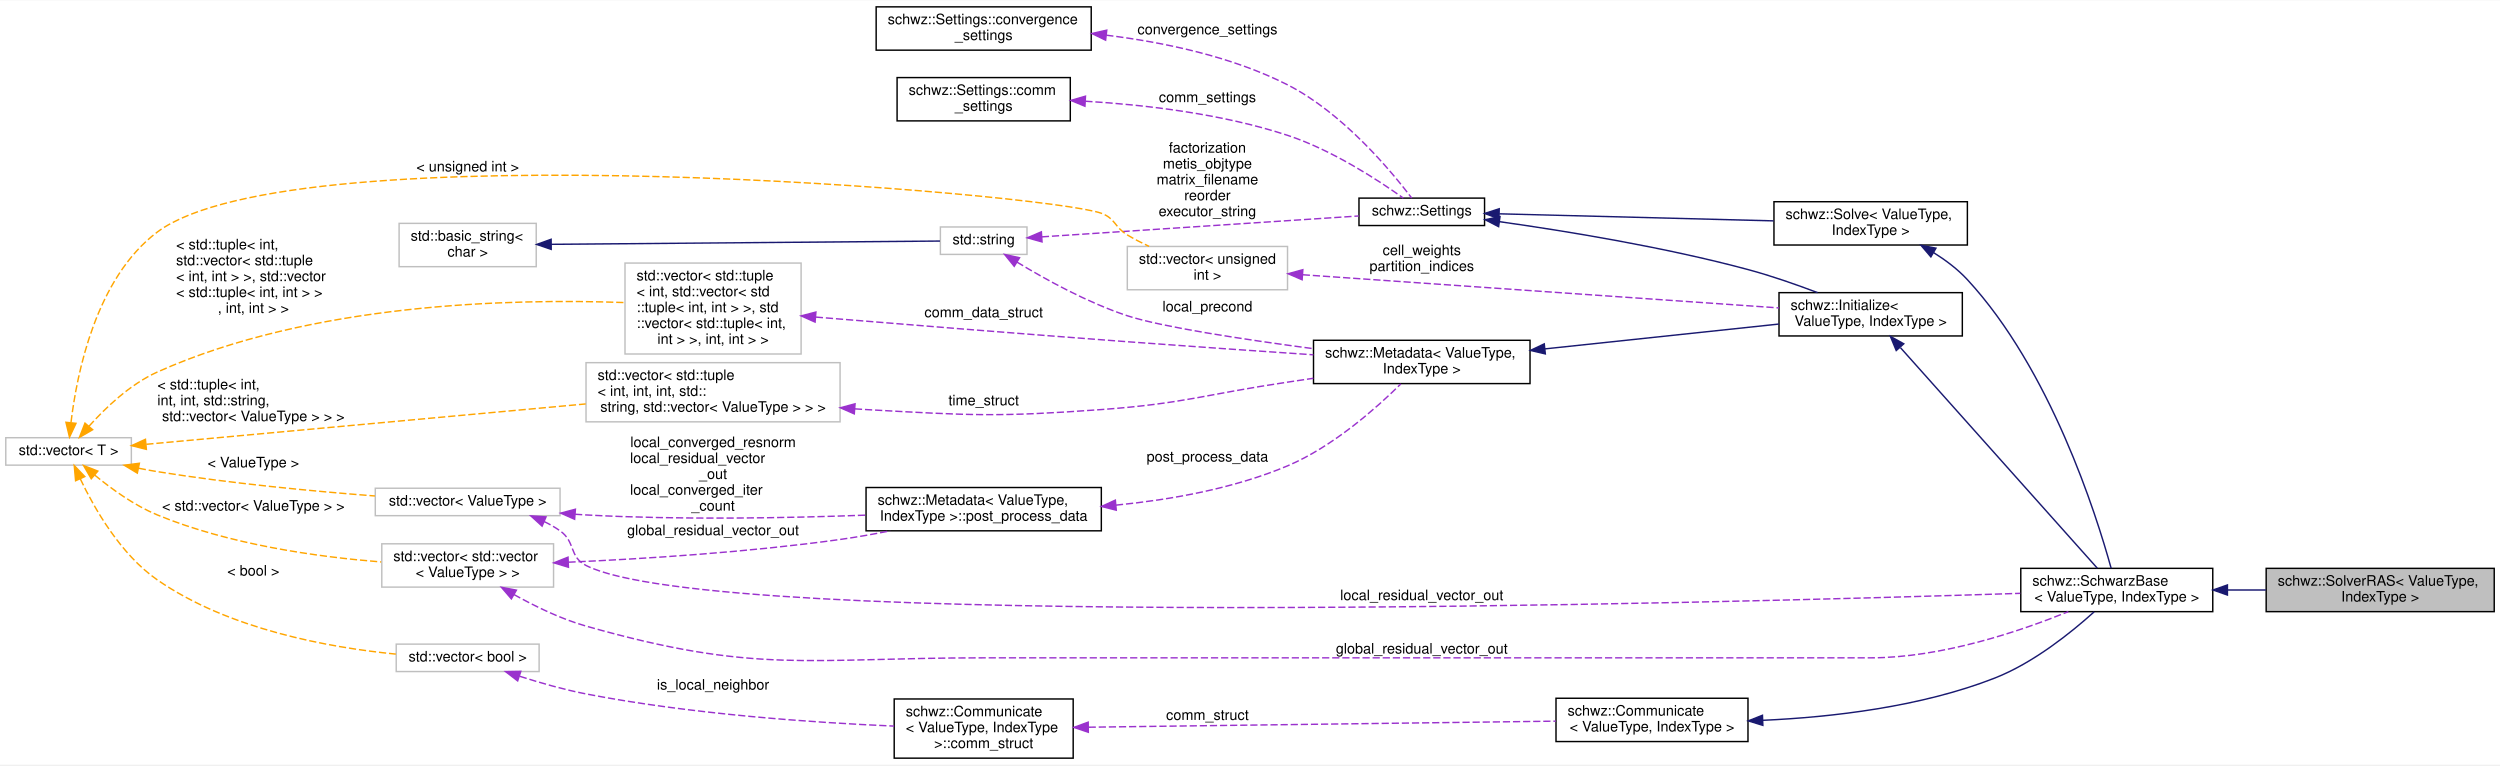
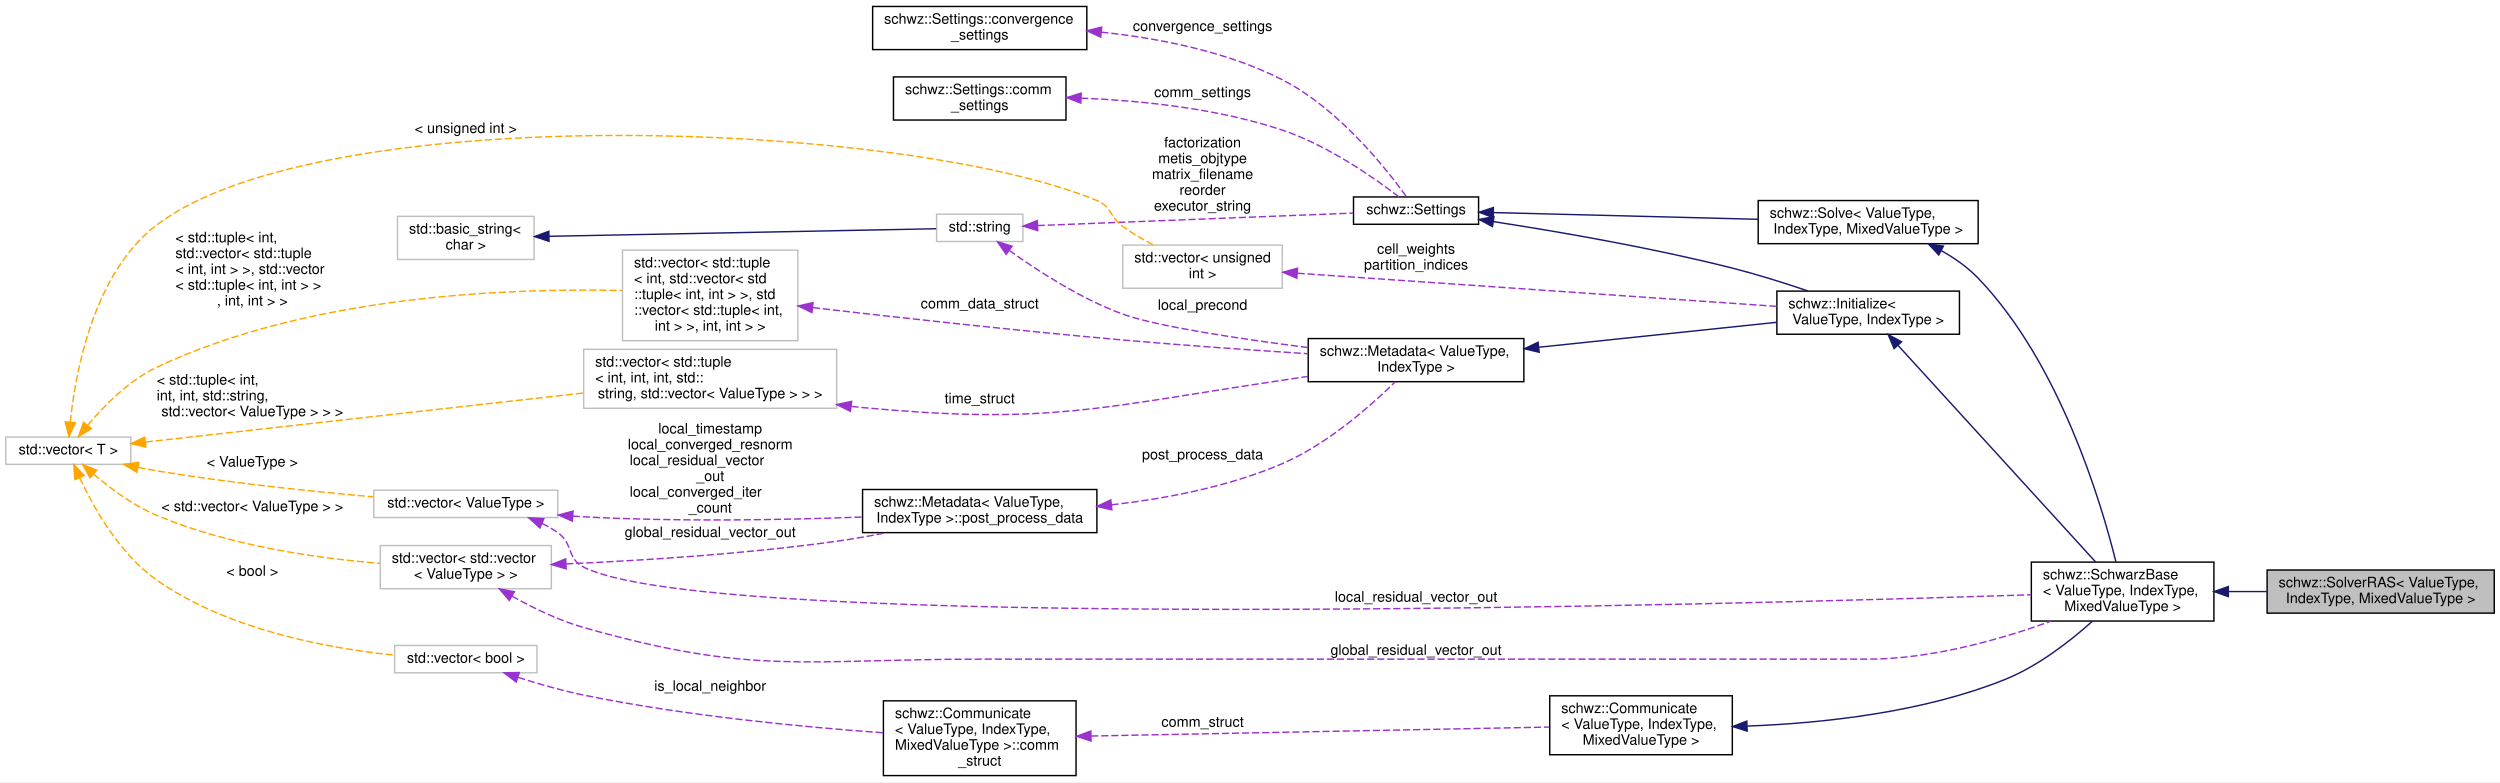
- <svg xmlns="http://www.w3.org/2000/svg" xmlns:xlink="http://www.w3.org/1999/xlink" width="1732pt" height="530pt" viewBox="0.00 0.00 1732.00 529.50">
-   <g id="graph0" class="graph" transform="scale(1 1) rotate(0) translate(4 525.5)">
-     <polygon fill="#ffffff" stroke="transparent" points="-4,4 -4,-525.5 1728,-525.5 1728,4 -4,4" />
+ <svg xmlns="http://www.w3.org/2000/svg" xmlns:xlink="http://www.w3.org/1999/xlink" width="1739pt" height="544pt" viewBox="0.00 0.00 1739.00 544.00">
+   <g id="graph0" class="graph" transform="scale(1 1) rotate(0) translate(4 540)">
+     <polygon fill="#ffffff" stroke="transparent" points="-4,4 -4,-540 1735,-540 1735,4 -4,4" />
    <g id="node1" class="node">
-       <polygon fill="#bfbfbf" stroke="#000000" points="1566,-102 1566,-132 1724,-132 1724,-102 1566,-102" />
-       <text text-anchor="start" x="1574" y="-120" font-family="Helvetica,sans-Serif" font-size="10.00" fill="#000000">schwz::SolverRAS&lt; ValueType,</text>
-       <text text-anchor="middle" x="1645" y="-109" font-family="Helvetica,sans-Serif" font-size="10.00" fill="#000000"> IndexType &gt;</text>
+       <polygon fill="#bfbfbf" stroke="#000000" points="1573,-113.5 1573,-143.5 1731,-143.5 1731,-113.5 1573,-113.5" />
+       <text text-anchor="start" x="1581" y="-131.5" font-family="Helvetica,sans-Serif" font-size="10.00" fill="#000000">schwz::SolverRAS&lt; ValueType,</text>
+       <text text-anchor="middle" x="1652" y="-120.5" font-family="Helvetica,sans-Serif" font-size="10.00" fill="#000000"> IndexType, MixedValueType &gt;</text>
    </g>
    <g id="node2" class="node">
      <g id="a_node2">
        <a xlink:href="classschwz_1_1SchwarzBase.html" target="_top" xlink:title="The Base solver class is meant to be the class implementing the common implementations for all the sc...">
-           <polygon fill="#ffffff" stroke="#000000" points="1396,-102 1396,-132 1529,-132 1529,-102 1396,-102" />
-           <text text-anchor="start" x="1404" y="-120" font-family="Helvetica,sans-Serif" font-size="10.00" fill="#000000">schwz::SchwarzBase</text>
-           <text text-anchor="middle" x="1462.5" y="-109" font-family="Helvetica,sans-Serif" font-size="10.00" fill="#000000">&lt; ValueType, IndexType &gt;</text>
+           <polygon fill="#ffffff" stroke="#000000" points="1409,-108 1409,-149 1536,-149 1536,-108 1409,-108" />
+           <text text-anchor="start" x="1417" y="-137" font-family="Helvetica,sans-Serif" font-size="10.00" fill="#000000">schwz::SchwarzBase</text>
+           <text text-anchor="start" x="1417" y="-126" font-family="Helvetica,sans-Serif" font-size="10.00" fill="#000000">&lt; ValueType, IndexType,</text>
+           <text text-anchor="middle" x="1472.5" y="-115" font-family="Helvetica,sans-Serif" font-size="10.00" fill="#000000"> MixedValueType &gt;</text>
        </a>
      </g>
    </g>
    <g id="edge1" class="edge">
-       <path fill="none" stroke="#191970" d="M1539.337,-117C1548.093,-117 1557.03,-117 1565.816,-117" />
-       <polygon fill="#191970" stroke="#191970" points="1539.161,-113.5 1529.161,-117 1539.161,-120.5 1539.161,-113.5" />
+       <path fill="none" stroke="#191970" d="M1546.218,-128.5C1554.99,-128.5 1563.974,-128.5 1572.819,-128.5" />
+       <polygon fill="#191970" stroke="#191970" points="1546.038,-125 1536.038,-128.5 1546.038,-132 1546.038,-125" />
    </g>
    <g id="node3" class="node">
      <g id="a_node3">
        <a xlink:href="classschwz_1_1Initialize.html" target="_top" xlink:title="The initialization class that provides methods for initialization of the solver. ">
-           <polygon fill="#ffffff" stroke="#000000" points="1228.5,-293 1228.5,-323 1355.5,-323 1355.5,-293 1228.5,-293" />
-           <text text-anchor="start" x="1236.5" y="-311" font-family="Helvetica,sans-Serif" font-size="10.00" fill="#000000">schwz::Initialize&lt;</text>
-           <text text-anchor="middle" x="1292" y="-300" font-family="Helvetica,sans-Serif" font-size="10.00" fill="#000000"> ValueType, IndexType &gt;</text>
+           <polygon fill="#ffffff" stroke="#000000" points="1232,-307.5 1232,-337.5 1359,-337.5 1359,-307.5 1232,-307.5" />
+           <text text-anchor="start" x="1240" y="-325.5" font-family="Helvetica,sans-Serif" font-size="10.00" fill="#000000">schwz::Initialize&lt;</text>
+           <text text-anchor="middle" x="1295.5" y="-314.5" font-family="Helvetica,sans-Serif" font-size="10.00" fill="#000000"> ValueType, IndexType &gt;</text>
        </a>
      </g>
    </g>
    <g id="edge2" class="edge">
-       <path fill="none" stroke="#191970" d="M1312.641,-284.877C1348.017,-245.247 1419.288,-165.408 1449.007,-132.115" />
-       <polygon fill="#191970" stroke="#191970" points="1309.713,-282.902 1305.665,-292.692 1314.935,-287.563 1309.713,-282.902" />
+       <path fill="none" stroke="#191970" d="M1316.249,-299.759C1350.979,-261.692 1420.351,-185.657 1453.72,-149.083" />
+       <polygon fill="#191970" stroke="#191970" points="1313.543,-297.531 1309.389,-307.277 1318.715,-302.249 1313.543,-297.531" />
    </g>
    <g id="node4" class="node">
      <g id="a_node4">
        <a xlink:href="structschwz_1_1Settings.html" target="_top" xlink:title="The struct that contains the solver settings and the parameters to be set by the user. ">
-           <polygon fill="#ffffff" stroke="#000000" points="937.5,-369.5 937.5,-388.5 1024.5,-388.5 1024.5,-369.5 937.5,-369.5" />
-           <text text-anchor="middle" x="981" y="-376.5" font-family="Helvetica,sans-Serif" font-size="10.00" fill="#000000">schwz::Settings</text>
+           <polygon fill="#ffffff" stroke="#000000" points="937.5,-384 937.5,-403 1024.5,-403 1024.5,-384 937.5,-384" />
+           <text text-anchor="middle" x="981" y="-391" font-family="Helvetica,sans-Serif" font-size="10.00" fill="#000000">schwz::Settings</text>
        </a>
      </g>
    </g>
    <g id="edge3" class="edge">
-       <path fill="none" stroke="#191970" d="M1034.904,-372.16C1081.058,-365.664 1149.043,-354.57 1207,-339 1223.08,-334.68 1240.417,-328.623 1255.213,-323.007" />
-       <polygon fill="#191970" stroke="#191970" points="1034.246,-368.718 1024.82,-373.555 1035.206,-375.652 1034.246,-368.718" />
+       <path fill="none" stroke="#191970" d="M1034.877,-385.818C1079.691,-378.924 1144.97,-367.712 1201,-353.5 1218.406,-349.085 1237.266,-343.141 1253.525,-337.639" />
+       <polygon fill="#191970" stroke="#191970" points="1034.153,-382.387 1024.792,-387.349 1035.204,-389.308 1034.153,-382.387" />
    </g>
    <g id="node20" class="node">
      <g id="a_node20">
        <a xlink:href="classschwz_1_1Solve.html" target="_top" xlink:title="The Solver class the provides the solver and the convergence checking methods. ">
-           <polygon fill="#ffffff" stroke="#000000" points="1225,-356 1225,-386 1359,-386 1359,-356 1225,-356" />
-           <text text-anchor="start" x="1233" y="-374" font-family="Helvetica,sans-Serif" font-size="10.00" fill="#000000">schwz::Solve&lt; ValueType,</text>
-           <text text-anchor="middle" x="1292" y="-363" font-family="Helvetica,sans-Serif" font-size="10.00" fill="#000000"> IndexType &gt;</text>
+           <polygon fill="#ffffff" stroke="#000000" points="1219,-370.5 1219,-400.5 1372,-400.5 1372,-370.5 1219,-370.5" />
+           <text text-anchor="start" x="1227" y="-388.5" font-family="Helvetica,sans-Serif" font-size="10.00" fill="#000000">schwz::Solve&lt; ValueType,</text>
+           <text text-anchor="middle" x="1295.5" y="-377.5" font-family="Helvetica,sans-Serif" font-size="10.00" fill="#000000"> IndexType, MixedValueType &gt;</text>
        </a>
      </g>
    </g>
    <g id="edge26" class="edge">
-       <path fill="none" stroke="#191970" d="M1034.72,-377.618C1087.394,-376.263 1167.855,-374.193 1224.752,-372.73" />
-       <polygon fill="#191970" stroke="#191970" points="1034.477,-374.123 1024.571,-377.879 1034.657,-381.121 1034.477,-374.123" />
+       <path fill="none" stroke="#191970" d="M1034.819,-392.131C1085.476,-390.842 1161.869,-388.899 1218.879,-387.449" />
+       <polygon fill="#191970" stroke="#191970" points="1034.638,-388.634 1024.73,-392.388 1034.816,-395.632 1034.638,-388.634" />
    </g>
    <g id="node5" class="node">
      <g id="a_node5">
        <a xlink:href="structschwz_1_1Settings_1_1comm__settings.html" target="_top" xlink:title="The settings for the various available communication paradigms. ">
-           <polygon fill="#ffffff" stroke="#000000" points="617.5,-442 617.5,-472 737.5,-472 737.5,-442 617.5,-442" />
-           <text text-anchor="start" x="625.5" y="-460" font-family="Helvetica,sans-Serif" font-size="10.00" fill="#000000">schwz::Settings::comm</text>
-           <text text-anchor="middle" x="677.5" y="-449" font-family="Helvetica,sans-Serif" font-size="10.00" fill="#000000">_settings</text>
+           <polygon fill="#ffffff" stroke="#000000" points="617.5,-456.5 617.5,-486.5 737.5,-486.5 737.5,-456.5 617.5,-456.5" />
+           <text text-anchor="start" x="625.5" y="-474.5" font-family="Helvetica,sans-Serif" font-size="10.00" fill="#000000">schwz::Settings::comm</text>
+           <text text-anchor="middle" x="677.5" y="-463.5" font-family="Helvetica,sans-Serif" font-size="10.00" fill="#000000">_settings</text>
        </a>
      </g>
    </g>
    <g id="edge4" class="edge">
-       <path fill="none" stroke="#9a32cd" stroke-dasharray="5,2" d="M747.899,-455.629C789.532,-453.113 842.79,-446.887 888,-432 918.89,-421.829 951.006,-400.796 968.238,-388.505" />
-       <polygon fill="#9a32cd" stroke="#9a32cd" points="747.642,-452.138 737.848,-456.179 748.025,-459.127 747.642,-452.138" />
-       <text text-anchor="middle" x="832.5" y="-455" font-family="Helvetica,sans-Serif" font-size="10.00" fill="#000000"> comm_settings</text>
+       <path fill="none" stroke="#9a32cd" stroke-dasharray="5,2" d="M748.005,-471.753C789.676,-470.046 842.935,-464.588 888,-449.5 919.633,-438.909 951.982,-416.193 968.934,-403.182" />
+       <polygon fill="#9a32cd" stroke="#9a32cd" points="747.818,-468.257 737.945,-472.102 748.061,-475.253 747.818,-468.257" />
+       <text text-anchor="middle" x="832.5" y="-472.5" font-family="Helvetica,sans-Serif" font-size="10.00" fill="#000000"> comm_settings</text>
    </g>
    <g id="node6" class="node">
      <g id="a_node6">
        <a xlink:title="STL class. ">
-           <polygon fill="#ffffff" stroke="#bfbfbf" points="647.5,-349.5 647.5,-368.5 707.5,-368.5 707.5,-349.5 647.5,-349.5" />
-           <text text-anchor="middle" x="677.5" y="-356.5" font-family="Helvetica,sans-Serif" font-size="10.00" fill="#000000">std::string</text>
+           <polygon fill="#ffffff" stroke="#bfbfbf" points="647.5,-372 647.5,-391 707.5,-391 707.5,-372 647.5,-372" />
+           <text text-anchor="middle" x="677.5" y="-379" font-family="Helvetica,sans-Serif" font-size="10.00" fill="#000000">std::string</text>
        </a>
      </g>
    </g>
    <g id="edge5" class="edge">
-       <path fill="none" stroke="#9a32cd" stroke-dasharray="5,2" d="M717.786,-361.655C774.776,-365.41 878.528,-372.247 937.314,-376.121" />
-       <polygon fill="#9a32cd" stroke="#9a32cd" points="717.919,-358.156 707.71,-360.991 717.458,-365.141 717.919,-358.156" />
-       <text text-anchor="middle" x="832.5" y="-420" font-family="Helvetica,sans-Serif" font-size="10.00" fill="#000000"> factorization</text>
-       <text text-anchor="middle" x="832.5" y="-409" font-family="Helvetica,sans-Serif" font-size="10.00" fill="#000000">metis_objtype</text>
-       <text text-anchor="middle" x="832.5" y="-398" font-family="Helvetica,sans-Serif" font-size="10.00" fill="#000000">matrix_filename</text>
-       <text text-anchor="middle" x="832.5" y="-387" font-family="Helvetica,sans-Serif" font-size="10.00" fill="#000000">reorder</text>
-       <text text-anchor="middle" x="832.5" y="-376" font-family="Helvetica,sans-Serif" font-size="10.00" fill="#000000">executor_string</text>
+       <path fill="none" stroke="#9a32cd" stroke-dasharray="5,2" d="M717.786,-383.093C774.776,-385.346 878.528,-389.448 937.314,-391.773" />
+       <polygon fill="#9a32cd" stroke="#9a32cd" points="717.841,-379.592 707.71,-382.695 717.564,-386.587 717.841,-379.592" />
+       <text text-anchor="middle" x="832.5" y="-437.5" font-family="Helvetica,sans-Serif" font-size="10.00" fill="#000000"> factorization</text>
+       <text text-anchor="middle" x="832.5" y="-426.5" font-family="Helvetica,sans-Serif" font-size="10.00" fill="#000000">metis_objtype</text>
+       <text text-anchor="middle" x="832.5" y="-415.5" font-family="Helvetica,sans-Serif" font-size="10.00" fill="#000000">matrix_filename</text>
+       <text text-anchor="middle" x="832.5" y="-404.5" font-family="Helvetica,sans-Serif" font-size="10.00" fill="#000000">reorder</text>
+       <text text-anchor="middle" x="832.5" y="-393.5" font-family="Helvetica,sans-Serif" font-size="10.00" fill="#000000">executor_string</text>
    </g>
    <g id="node9" class="node">
      <g id="a_node9">
        <a xlink:href="structschwz_1_1Metadata.html" target="_top" xlink:title="The solver metadata struct. ">
-           <polygon fill="#ffffff" stroke="#000000" points="906,-260 906,-290 1056,-290 1056,-260 906,-260" />
-           <text text-anchor="start" x="914" y="-278" font-family="Helvetica,sans-Serif" font-size="10.00" fill="#000000">schwz::Metadata&lt; ValueType,</text>
-           <text text-anchor="middle" x="981" y="-267" font-family="Helvetica,sans-Serif" font-size="10.00" fill="#000000"> IndexType &gt;</text>
+           <polygon fill="#ffffff" stroke="#000000" points="906,-274.5 906,-304.5 1056,-304.5 1056,-274.5 906,-274.5" />
+           <text text-anchor="start" x="914" y="-292.5" font-family="Helvetica,sans-Serif" font-size="10.00" fill="#000000">schwz::Metadata&lt; ValueType,</text>
+           <text text-anchor="middle" x="981" y="-281.5" font-family="Helvetica,sans-Serif" font-size="10.00" fill="#000000"> IndexType &gt;</text>
        </a>
      </g>
    </g>
    <g id="edge11" class="edge">
-       <path fill="none" stroke="#9a32cd" stroke-dasharray="5,2" d="M700.525,-344.192C720.102,-332.295 749.355,-316.118 777,-307 800.492,-299.252 857.936,-290.558 905.902,-284.19" />
-       <polygon fill="#9a32cd" stroke="#9a32cd" points="698.653,-341.234 691.997,-349.477 702.341,-347.184 698.653,-341.234" />
-       <text text-anchor="middle" x="832.5" y="-310" font-family="Helvetica,sans-Serif" font-size="10.00" fill="#000000"> local_precond</text>
+       <path fill="none" stroke="#9a32cd" stroke-dasharray="5,2" d="M697.938,-365.907C717.253,-351.993 747.577,-332.211 777,-321.5 800.244,-313.039 857.708,-304.401 905.744,-298.236" />
+       <polygon fill="#9a32cd" stroke="#9a32cd" points="695.863,-363.088 689.881,-371.833 700.01,-368.727 695.863,-363.088" />
+       <text text-anchor="middle" x="832.5" y="-324.5" font-family="Helvetica,sans-Serif" font-size="10.00" fill="#000000"> local_precond</text>
    </g>
    <g id="node7" class="node">
-       <polygon fill="#ffffff" stroke="#bfbfbf" points="272.5,-341 272.5,-371 367.5,-371 367.5,-341 272.5,-341" />
-       <text text-anchor="start" x="280.5" y="-359" font-family="Helvetica,sans-Serif" font-size="10.00" fill="#000000">std::basic_string&lt;</text>
-       <text text-anchor="middle" x="320" y="-348" font-family="Helvetica,sans-Serif" font-size="10.00" fill="#000000"> char &gt;</text>
+       <polygon fill="#ffffff" stroke="#bfbfbf" points="272.5,-359.5 272.5,-389.5 367.5,-389.5 367.5,-359.5 272.5,-359.5" />
+       <text text-anchor="start" x="280.5" y="-377.5" font-family="Helvetica,sans-Serif" font-size="10.00" fill="#000000">std::basic_string&lt;</text>
+       <text text-anchor="middle" x="320" y="-366.5" font-family="Helvetica,sans-Serif" font-size="10.00" fill="#000000"> char &gt;</text>
    </g>
    <g id="edge6" class="edge">
-       <path fill="none" stroke="#191970" d="M377.845,-356.485C454.709,-357.13 587.715,-358.247 647.211,-358.746" />
-       <polygon fill="#191970" stroke="#191970" points="377.872,-352.986 367.843,-356.401 377.813,-359.985 377.872,-352.986" />
+       <path fill="none" stroke="#191970" d="M377.845,-375.633C454.709,-377.138 587.715,-379.742 647.211,-380.907" />
+       <polygon fill="#191970" stroke="#191970" points="377.91,-372.133 367.843,-375.437 377.773,-379.132 377.91,-372.133" />
    </g>
    <g id="node8" class="node">
      <g id="a_node8">
        <a xlink:href="structschwz_1_1Settings_1_1convergence__settings.html" target="_top" xlink:title="The various convergence settings available. ">
-           <polygon fill="#ffffff" stroke="#000000" points="603,-491 603,-521 752,-521 752,-491 603,-491" />
-           <text text-anchor="start" x="611" y="-509" font-family="Helvetica,sans-Serif" font-size="10.00" fill="#000000">schwz::Settings::convergence</text>
-           <text text-anchor="middle" x="677.5" y="-498" font-family="Helvetica,sans-Serif" font-size="10.00" fill="#000000">_settings</text>
+           <polygon fill="#ffffff" stroke="#000000" points="603,-505.5 603,-535.5 752,-535.5 752,-505.5 603,-505.5" />
+           <text text-anchor="start" x="611" y="-523.5" font-family="Helvetica,sans-Serif" font-size="10.00" fill="#000000">schwz::Settings::convergence</text>
+           <text text-anchor="middle" x="677.5" y="-512.5" font-family="Helvetica,sans-Serif" font-size="10.00" fill="#000000">_settings</text>
        </a>
      </g>
    </g>
    <g id="edge7" class="edge">
-       <path fill="none" stroke="#9a32cd" stroke-dasharray="5,2" d="M762.395,-501.38C802.249,-496.489 849.366,-486.648 888,-467 926.438,-447.451 960.026,-406.995 974.041,-388.545" />
-       <polygon fill="#9a32cd" stroke="#9a32cd" points="761.966,-497.906 752.428,-502.519 762.761,-504.86 761.966,-497.906" />
-       <text text-anchor="middle" x="832.5" y="-502" font-family="Helvetica,sans-Serif" font-size="10.00" fill="#000000"> convergence_settings</text>
+       <path fill="none" stroke="#9a32cd" stroke-dasharray="5,2" d="M762.032,-517.636C802.011,-513.448 849.338,-504.234 888,-484.5 927.234,-464.474 960.658,-422.157 974.358,-403.127" />
+       <polygon fill="#9a32cd" stroke="#9a32cd" points="761.656,-514.156 752.036,-518.596 762.325,-521.124 761.656,-514.156" />
+       <text text-anchor="middle" x="832.5" y="-518.5" font-family="Helvetica,sans-Serif" font-size="10.00" fill="#000000"> convergence_settings</text>
    </g>
    <g id="edge8" class="edge">
-       <path fill="none" stroke="#191970" d="M1066.35,-284.056C1117.577,-289.492 1181.656,-296.291 1228.426,-301.254" />
-       <polygon fill="#191970" stroke="#191970" points="1066.598,-280.563 1056.284,-282.988 1065.859,-287.524 1066.598,-280.563" />
+       <path fill="none" stroke="#191970" d="M1066.579,-298.48C1118.763,-303.955 1184.342,-310.836 1231.92,-315.829" />
+       <polygon fill="#191970" stroke="#191970" points="1066.641,-294.967 1056.331,-297.404 1065.911,-301.929 1066.641,-294.967" />
    </g>
    <g id="node10" class="node">
-       <polygon fill="#ffffff" stroke="#bfbfbf" points="402,-233.5 402,-274.5 578,-274.5 578,-233.5 402,-233.5" />
-       <text text-anchor="start" x="410" y="-262.5" font-family="Helvetica,sans-Serif" font-size="10.00" fill="#000000">std::vector&lt; std::tuple</text>
-       <text text-anchor="start" x="410" y="-251.5" font-family="Helvetica,sans-Serif" font-size="10.00" fill="#000000">&lt; int, int, int, std::</text>
-       <text text-anchor="middle" x="490" y="-240.5" font-family="Helvetica,sans-Serif" font-size="10.00" fill="#000000">string, std::vector&lt; ValueType &gt; &gt; &gt;</text>
+       <polygon fill="#ffffff" stroke="#bfbfbf" points="402,-256 402,-297 578,-297 578,-256 402,-256" />
+       <text text-anchor="start" x="410" y="-285" font-family="Helvetica,sans-Serif" font-size="10.00" fill="#000000">std::vector&lt; std::tuple</text>
+       <text text-anchor="start" x="410" y="-274" font-family="Helvetica,sans-Serif" font-size="10.00" fill="#000000">&lt; int, int, int, std::</text>
+       <text text-anchor="middle" x="490" y="-263" font-family="Helvetica,sans-Serif" font-size="10.00" fill="#000000">string, std::vector&lt; ValueType &gt; &gt; &gt;</text>
    </g>
    <g id="edge9" class="edge">
-       <path fill="none" stroke="#9a32cd" stroke-dasharray="5,2" d="M588.268,-242.487C590.871,-242.307 593.452,-242.144 596,-242 668.329,-237.919 686.749,-236.708 759,-242 816.797,-246.233 830.68,-252.464 888,-261 893.814,-261.866 899.832,-262.765 905.881,-263.671" />
-       <polygon fill="#9a32cd" stroke="#9a32cd" points="587.847,-239.009 578.142,-243.259 588.379,-245.988 587.847,-239.009" />
-       <text text-anchor="middle" x="677.5" y="-245" font-family="Helvetica,sans-Serif" font-size="10.00" fill="#000000"> time_struct</text>
+       <path fill="none" stroke="#9a32cd" stroke-dasharray="5,2" d="M588.21,-257.313C590.83,-257.013 593.43,-256.74 596,-256.5 725.487,-244.391 759.366,-256.345 888,-275.5 893.814,-276.366 899.832,-277.265 905.881,-278.171" />
+       <polygon fill="#9a32cd" stroke="#9a32cd" points="587.511,-253.874 578.029,-258.601 588.389,-260.818 587.511,-253.874" />
+       <text text-anchor="middle" x="677.5" y="-259.5" font-family="Helvetica,sans-Serif" font-size="10.00" fill="#000000"> time_struct</text>
    </g>
    <g id="node11" class="node">
      <g id="a_node11">
        <a xlink:title="STL class. ">
-           <polygon fill="#ffffff" stroke="#bfbfbf" points="0,-203.5 0,-222.5 87,-222.5 87,-203.5 0,-203.5" />
-           <text text-anchor="middle" x="43.5" y="-210.5" font-family="Helvetica,sans-Serif" font-size="10.00" fill="#000000">std::vector&lt; T &gt;</text>
+           <polygon fill="#ffffff" stroke="#bfbfbf" points="0,-217 0,-236 87,-236 87,-217 0,-217" />
+           <text text-anchor="middle" x="43.5" y="-224" font-family="Helvetica,sans-Serif" font-size="10.00" fill="#000000">std::vector&lt; T &gt;</text>
        </a>
      </g>
    </g>
    <g id="edge10" class="edge">
-       <path fill="none" stroke="#ffa500" stroke-dasharray="5,2" d="M97.353,-217.945C172.869,-224.879 311.122,-237.574 401.784,-245.899" />
-       <polygon fill="#ffa500" stroke="#ffa500" points="97.403,-214.435 87.125,-217.006 96.763,-221.406 97.403,-214.435" />
-       <text text-anchor="start" x="105" y="-256" font-family="Helvetica,sans-Serif" font-size="10.00" fill="#000000"> &lt; std::tuple&lt; int,</text>
-       <text text-anchor="start" x="105" y="-245" font-family="Helvetica,sans-Serif" font-size="10.00" fill="#000000"> int, int, std::string,</text>
-       <text text-anchor="middle" x="171.5" y="-234" font-family="Helvetica,sans-Serif" font-size="10.00" fill="#000000"> std::vector&lt; ValueType &gt; &gt; &gt;</text>
+       <path fill="none" stroke="#ffa500" stroke-dasharray="5,2" d="M97.353,-232.531C172.869,-240.987 311.122,-256.469 401.784,-266.621" />
+       <polygon fill="#ffa500" stroke="#ffa500" points="97.453,-229.02 87.125,-231.385 96.674,-235.976 97.453,-229.02" />
+       <text text-anchor="start" x="105" y="-272.5" font-family="Helvetica,sans-Serif" font-size="10.00" fill="#000000"> &lt; std::tuple&lt; int,</text>
+       <text text-anchor="start" x="105" y="-261.5" font-family="Helvetica,sans-Serif" font-size="10.00" fill="#000000"> int, int, std::string,</text>
+       <text text-anchor="middle" x="171.5" y="-250.5" font-family="Helvetica,sans-Serif" font-size="10.00" fill="#000000"> std::vector&lt; ValueType &gt; &gt; &gt;</text>
    </g>
    <g id="node13" class="node">
-       <polygon fill="#ffffff" stroke="#bfbfbf" points="256,-168.5 256,-187.5 384,-187.5 384,-168.5 256,-168.5" />
-       <text text-anchor="middle" x="320" y="-175.5" font-family="Helvetica,sans-Serif" font-size="10.00" fill="#000000">std::vector&lt; ValueType &gt;</text>
+       <polygon fill="#ffffff" stroke="#bfbfbf" points="256,-180 256,-199 384,-199 384,-180 256,-180" />
+       <text text-anchor="middle" x="320" y="-187" font-family="Helvetica,sans-Serif" font-size="10.00" fill="#000000">std::vector&lt; ValueType &gt;</text>
    </g>
    <g id="edge14" class="edge">
-       <path fill="none" stroke="#ffa500" stroke-dasharray="5,2" d="M92.129,-201.335C96.468,-200.475 100.805,-199.68 105,-199 155.349,-190.844 212.881,-185.427 255.754,-182.141" />
-       <polygon fill="#ffa500" stroke="#ffa500" points="91.139,-197.966 82.066,-203.437 92.57,-204.819 91.139,-197.966" />
-       <text text-anchor="middle" x="171.5" y="-202" font-family="Helvetica,sans-Serif" font-size="10.00" fill="#000000"> &lt; ValueType &gt;</text>
+       <path fill="none" stroke="#ffa500" stroke-dasharray="5,2" d="M92.136,-214.877C96.473,-214.008 100.808,-213.199 105,-212.5 155.358,-204.104 212.89,-198.138 255.76,-194.389" />
+       <polygon fill="#ffa500" stroke="#ffa500" points="91.141,-211.51 82.075,-216.992 92.581,-218.36 91.141,-211.51" />
+       <text text-anchor="middle" x="171.5" y="-215.5" font-family="Helvetica,sans-Serif" font-size="10.00" fill="#000000"> &lt; ValueType &gt;</text>
    </g>
    <g id="node14" class="node">
-       <polygon fill="#ffffff" stroke="#bfbfbf" points="260.5,-119 260.5,-149 379.5,-149 379.5,-119 260.5,-119" />
-       <text text-anchor="start" x="268.5" y="-137" font-family="Helvetica,sans-Serif" font-size="10.00" fill="#000000">std::vector&lt; std::vector</text>
-       <text text-anchor="middle" x="320" y="-126" font-family="Helvetica,sans-Serif" font-size="10.00" fill="#000000">&lt; ValueType &gt; &gt;</text>
+       <polygon fill="#ffffff" stroke="#bfbfbf" points="260.5,-130.5 260.5,-160.5 379.5,-160.5 379.5,-130.5 260.5,-130.5" />
+       <text text-anchor="start" x="268.5" y="-148.5" font-family="Helvetica,sans-Serif" font-size="10.00" fill="#000000">std::vector&lt; std::vector</text>
+       <text text-anchor="middle" x="320" y="-137.5" font-family="Helvetica,sans-Serif" font-size="10.00" fill="#000000">&lt; ValueType &gt; &gt;</text>
    </g>
    <g id="edge16" class="edge">
-       <path fill="none" stroke="#ffa500" stroke-dasharray="5,2" d="M61.541,-196.675C73.137,-187.094 88.984,-175.606 105,-169 154.819,-148.452 215.793,-139.935 260.067,-136.422" />
-       <polygon fill="#ffa500" stroke="#ffa500" points="59.223,-194.052 53.908,-203.217 63.778,-199.367 59.223,-194.052" />
-       <text text-anchor="middle" x="171.5" y="-172" font-family="Helvetica,sans-Serif" font-size="10.00" fill="#000000"> &lt; std::vector&lt; ValueType &gt; &gt;</text>
+       <path fill="none" stroke="#ffa500" stroke-dasharray="5,2" d="M61.068,-210.178C72.68,-200.315 88.714,-188.362 105,-181.5 154.873,-160.485 216.114,-151.714 260.462,-148.067" />
+       <polygon fill="#ffa500" stroke="#ffa500" points="58.643,-207.65 53.455,-216.887 63.271,-212.902 58.643,-207.65" />
+       <text text-anchor="middle" x="171.5" y="-184.5" font-family="Helvetica,sans-Serif" font-size="10.00" fill="#000000"> &lt; std::vector&lt; ValueType &gt; &gt;</text>
    </g>
    <g id="node15" class="node">
-       <polygon fill="#ffffff" stroke="#bfbfbf" points="429,-280.5 429,-343.5 551,-343.5 551,-280.5 429,-280.5" />
-       <text text-anchor="start" x="437" y="-331.5" font-family="Helvetica,sans-Serif" font-size="10.00" fill="#000000">std::vector&lt; std::tuple</text>
-       <text text-anchor="start" x="437" y="-320.5" font-family="Helvetica,sans-Serif" font-size="10.00" fill="#000000">&lt; int, std::vector&lt; std</text>
-       <text text-anchor="start" x="437" y="-309.5" font-family="Helvetica,sans-Serif" font-size="10.00" fill="#000000">::tuple&lt; int, int &gt; &gt;, std</text>
-       <text text-anchor="start" x="437" y="-298.5" font-family="Helvetica,sans-Serif" font-size="10.00" fill="#000000">::vector&lt; std::tuple&lt; int,</text>
-       <text text-anchor="middle" x="490" y="-287.5" font-family="Helvetica,sans-Serif" font-size="10.00" fill="#000000"> int &gt; &gt;, int, int &gt; &gt;</text>
+       <polygon fill="#ffffff" stroke="#bfbfbf" points="429,-303 429,-366 551,-366 551,-303 429,-303" />
+       <text text-anchor="start" x="437" y="-354" font-family="Helvetica,sans-Serif" font-size="10.00" fill="#000000">std::vector&lt; std::tuple</text>
+       <text text-anchor="start" x="437" y="-343" font-family="Helvetica,sans-Serif" font-size="10.00" fill="#000000">&lt; int, std::vector&lt; std</text>
+       <text text-anchor="start" x="437" y="-332" font-family="Helvetica,sans-Serif" font-size="10.00" fill="#000000">::tuple&lt; int, int &gt; &gt;, std</text>
+       <text text-anchor="start" x="437" y="-321" font-family="Helvetica,sans-Serif" font-size="10.00" fill="#000000">::vector&lt; std::tuple&lt; int,</text>
+       <text text-anchor="middle" x="490" y="-310" font-family="Helvetica,sans-Serif" font-size="10.00" fill="#000000"> int &gt; &gt;, int, int &gt; &gt;</text>
    </g>
    <g id="edge18" class="edge">
-       <path fill="none" stroke="#ffa500" stroke-dasharray="5,2" d="M57.619,-230.423C68.985,-243.125 86.132,-259.535 105,-268 211.496,-315.779 350.48,-319.005 428.999,-316.123" />
-       <polygon fill="#ffa500" stroke="#ffa500" points="60.192,-228.046 51.025,-222.733 54.878,-232.603 60.192,-228.046" />
-       <text text-anchor="start" x="118" y="-353" font-family="Helvetica,sans-Serif" font-size="10.00" fill="#000000"> &lt; std::tuple&lt; int,</text>
-       <text text-anchor="start" x="118" y="-342" font-family="Helvetica,sans-Serif" font-size="10.00" fill="#000000"> std::vector&lt; std::tuple</text>
-       <text text-anchor="start" x="118" y="-331" font-family="Helvetica,sans-Serif" font-size="10.00" fill="#000000">&lt; int, int &gt; &gt;, std::vector</text>
-       <text text-anchor="start" x="118" y="-320" font-family="Helvetica,sans-Serif" font-size="10.00" fill="#000000">&lt; std::tuple&lt; int, int &gt; &gt;</text>
-       <text text-anchor="middle" x="171.5" y="-309" font-family="Helvetica,sans-Serif" font-size="10.00" fill="#000000">, int, int &gt; &gt;</text>
+       <path fill="none" stroke="#ffa500" stroke-dasharray="5,2" d="M57.078,-244.335C68.353,-257.744 85.635,-275.321 105,-284.5 210.672,-334.589 349.948,-339.75 428.742,-337.875" />
+       <polygon fill="#ffa500" stroke="#ffa500" points="59.571,-241.851 50.574,-236.256 54.118,-246.24 59.571,-241.851" />
+       <text text-anchor="start" x="118" y="-371.5" font-family="Helvetica,sans-Serif" font-size="10.00" fill="#000000"> &lt; std::tuple&lt; int,</text>
+       <text text-anchor="start" x="118" y="-360.5" font-family="Helvetica,sans-Serif" font-size="10.00" fill="#000000"> std::vector&lt; std::tuple</text>
+       <text text-anchor="start" x="118" y="-349.5" font-family="Helvetica,sans-Serif" font-size="10.00" fill="#000000">&lt; int, int &gt; &gt;, std::vector</text>
+       <text text-anchor="start" x="118" y="-338.5" font-family="Helvetica,sans-Serif" font-size="10.00" fill="#000000">&lt; std::tuple&lt; int, int &gt; &gt;</text>
+       <text text-anchor="middle" x="171.5" y="-327.5" font-family="Helvetica,sans-Serif" font-size="10.00" fill="#000000">, int, int &gt; &gt;</text>
    </g>
    <g id="node16" class="node">
-       <polygon fill="#ffffff" stroke="#bfbfbf" points="777,-325 777,-355 888,-355 888,-325 777,-325" />
-       <text text-anchor="start" x="785" y="-343" font-family="Helvetica,sans-Serif" font-size="10.00" fill="#000000">std::vector&lt; unsigned</text>
-       <text text-anchor="middle" x="832.5" y="-332" font-family="Helvetica,sans-Serif" font-size="10.00" fill="#000000"> int &gt;</text>
+       <polygon fill="#ffffff" stroke="#bfbfbf" points="777,-339.5 777,-369.5 888,-369.5 888,-339.5 777,-339.5" />
+       <text text-anchor="start" x="785" y="-357.5" font-family="Helvetica,sans-Serif" font-size="10.00" fill="#000000">std::vector&lt; unsigned</text>
+       <text text-anchor="middle" x="832.5" y="-346.5" font-family="Helvetica,sans-Serif" font-size="10.00" fill="#000000"> int &gt;</text>
    </g>
    <g id="edge20" class="edge">
-       <path fill="none" stroke="#ffa500" stroke-dasharray="5,2" d="M45.211,-233.244C49.219,-266.727 62.397,-333.103 105,-365 200.212,-436.285 721.528,-391.68 759,-378 768.782,-374.429 768.088,-368.388 777,-363 781.731,-360.14 786.881,-357.478 792.075,-355.055" />
-       <polygon fill="#ffa500" stroke="#ffa500" points="48.65,-232.471 44.142,-222.883 41.686,-233.19 48.65,-232.471" />
-       <text text-anchor="middle" x="320" y="-407" font-family="Helvetica,sans-Serif" font-size="10.00" fill="#000000"> &lt; unsigned int &gt;</text>
+       <path fill="none" stroke="#ffa500" stroke-dasharray="5,2" d="M44.888,-246.447C48.437,-280.682 60.972,-350.153 105,-383.5 220.892,-471.279 624.684,-456.135 759,-400.5 769.452,-396.17 767.834,-389.132 777,-382.5 783.558,-377.755 791.037,-373.388 798.334,-369.583" />
+       <polygon fill="#ffa500" stroke="#ffa500" points="48.358,-245.946 43.997,-236.291 41.385,-246.558 48.358,-245.946" />
+       <text text-anchor="middle" x="320" y="-447.5" font-family="Helvetica,sans-Serif" font-size="10.00" fill="#000000"> &lt; unsigned int &gt;</text>
    </g>
    <g id="node19" class="node">
-       <polygon fill="#ffffff" stroke="#bfbfbf" points="270.5,-60.5 270.5,-79.5 369.5,-79.5 369.5,-60.5 270.5,-60.5" />
-       <text text-anchor="middle" x="320" y="-67.5" font-family="Helvetica,sans-Serif" font-size="10.00" fill="#000000">std::vector&lt; bool &gt;</text>
+       <polygon fill="#ffffff" stroke="#bfbfbf" points="270.5,-72 270.5,-91 369.5,-91 369.5,-72 270.5,-72" />
+       <text text-anchor="middle" x="320" y="-79" font-family="Helvetica,sans-Serif" font-size="10.00" fill="#000000">std::vector&lt; bool &gt;</text>
    </g>
    <g id="edge24" class="edge">
-       <path fill="none" stroke="#ffa500" stroke-dasharray="5,2" d="M51.615,-193.989C61.321,-173.564 79.514,-141.665 105,-124 154.502,-89.689 223.83,-77.147 270.244,-72.582" />
-       <polygon fill="#ffa500" stroke="#ffa500" points="48.365,-192.681 47.428,-203.234 54.742,-195.569 48.365,-192.681" />
-       <text text-anchor="middle" x="171.5" y="-127" font-family="Helvetica,sans-Serif" font-size="10.00" fill="#000000"> &lt; bool &gt;</text>
+       <path fill="none" stroke="#ffa500" stroke-dasharray="5,2" d="M51.424,-207.617C61.056,-186.997 79.273,-154.515 105,-136.5 154.391,-101.914 223.744,-89.06 270.194,-84.293" />
+       <polygon fill="#ffa500" stroke="#ffa500" points="48.15,-206.367 47.283,-216.926 54.545,-209.212 48.15,-206.367" />
+       <text text-anchor="middle" x="171.5" y="-139.5" font-family="Helvetica,sans-Serif" font-size="10.00" fill="#000000"> &lt; bool &gt;</text>
    </g>
    <g id="node12" class="node">
      <g id="a_node12">
        <a xlink:href="structschwz_1_1Metadata_1_1post__process__data.html" target="_top" xlink:title="The struct used for storing data for post-processing. ">
-           <polygon fill="#ffffff" stroke="#000000" points="596,-158 596,-188 759,-188 759,-158 596,-158" />
-           <text text-anchor="start" x="604" y="-176" font-family="Helvetica,sans-Serif" font-size="10.00" fill="#000000">schwz::Metadata&lt; ValueType,</text>
-           <text text-anchor="middle" x="677.5" y="-165" font-family="Helvetica,sans-Serif" font-size="10.00" fill="#000000"> IndexType &gt;::post_process_data</text>
+           <polygon fill="#ffffff" stroke="#000000" points="596,-169.5 596,-199.5 759,-199.5 759,-169.5 596,-169.5" />
+           <text text-anchor="start" x="604" y="-187.5" font-family="Helvetica,sans-Serif" font-size="10.00" fill="#000000">schwz::Metadata&lt; ValueType,</text>
+           <text text-anchor="middle" x="677.5" y="-176.5" font-family="Helvetica,sans-Serif" font-size="10.00" fill="#000000"> IndexType &gt;::post_process_data</text>
        </a>
      </g>
    </g>
    <g id="edge12" class="edge">
-       <path fill="none" stroke="#9a32cd" stroke-dasharray="5,2" d="M769.107,-175.785C807.089,-179.525 850.861,-187.29 888,-203 919.406,-216.285 949.413,-242.877 966.482,-259.761" />
-       <polygon fill="#9a32cd" stroke="#9a32cd" points="769.347,-172.292 759.072,-174.875 768.716,-179.264 769.347,-172.292" />
-       <text text-anchor="middle" x="832.5" y="-206" font-family="Helvetica,sans-Serif" font-size="10.00" fill="#000000"> post_process_data</text>
+       <path fill="none" stroke="#9a32cd" stroke-dasharray="5,2" d="M769.14,-188.824C807.127,-193.144 850.894,-201.498 888,-217.5 919.312,-231.004 949.348,-257.529 966.448,-274.34" />
+       <polygon fill="#9a32cd" stroke="#9a32cd" points="769.417,-185.334 759.103,-187.76 768.678,-192.295 769.417,-185.334" />
+       <text text-anchor="middle" x="832.5" y="-220.5" font-family="Helvetica,sans-Serif" font-size="10.00" fill="#000000"> post_process_data</text>
    </g>
    <g id="edge27" class="edge">
-       <path fill="none" stroke="#9a32cd" stroke-dasharray="5,2" d="M372.976,-164.433C376.852,-162.552 380.577,-160.418 384,-158 394.89,-150.306 390.123,-140.058 402,-134 490.065,-89.082 1176.652,-107.561 1395.629,-114.683" />
-       <polygon fill="#9a32cd" stroke="#9a32cd" points="371.555,-161.234 363.732,-168.38 374.303,-167.672 371.555,-161.234" />
-       <text text-anchor="middle" x="981" y="-110" font-family="Helvetica,sans-Serif" font-size="10.00" fill="#000000"> local_residual_vector_out</text>
+       <path fill="none" stroke="#9a32cd" stroke-dasharray="5,2" d="M372.976,-175.933C376.852,-174.052 380.577,-171.918 384,-169.5 394.89,-161.806 390.122,-151.557 402,-145.5 491.416,-99.901 1192.047,-119.148 1408.811,-126.276" />
+       <polygon fill="#9a32cd" stroke="#9a32cd" points="371.555,-172.734 363.732,-179.88 374.303,-179.172 371.555,-172.734" />
+       <text text-anchor="middle" x="981" y="-121.5" font-family="Helvetica,sans-Serif" font-size="10.00" fill="#000000"> local_residual_vector_out</text>
    </g>
    <g id="edge13" class="edge">
-       <path fill="none" stroke="#9a32cd" stroke-dasharray="5,2" d="M394.387,-169.477C396.954,-169.297 399.498,-169.137 402,-169 467.078,-165.439 540.923,-166.802 595.769,-168.856" />
-       <polygon fill="#9a32cd" stroke="#9a32cd" points="394.099,-165.989 384.403,-170.259 394.646,-172.967 394.099,-165.989" />
-       <text text-anchor="middle" x="490" y="-216" font-family="Helvetica,sans-Serif" font-size="10.00" fill="#000000"> local_converged_resnorm</text>
-       <text text-anchor="start" x="432.5" y="-205" font-family="Helvetica,sans-Serif" font-size="10.00" fill="#000000">local_residual_vector</text>
-       <text text-anchor="middle" x="490" y="-194" font-family="Helvetica,sans-Serif" font-size="10.00" fill="#000000">_out</text>
-       <text text-anchor="start" x="432.5" y="-183" font-family="Helvetica,sans-Serif" font-size="10.00" fill="#000000">local_converged_iter</text>
-       <text text-anchor="middle" x="490" y="-172" font-family="Helvetica,sans-Serif" font-size="10.00" fill="#000000">_count</text>
+       <path fill="none" stroke="#9a32cd" stroke-dasharray="5,2" d="M394.387,-180.977C396.954,-180.797 399.498,-180.637 402,-180.5 467.078,-176.939 540.923,-178.302 595.769,-180.356" />
+       <polygon fill="#9a32cd" stroke="#9a32cd" points="394.099,-177.489 384.403,-181.759 394.646,-184.467 394.099,-177.489" />
+       <text text-anchor="middle" x="490" y="-238.5" font-family="Helvetica,sans-Serif" font-size="10.00" fill="#000000"> local_timestamp</text>
+       <text text-anchor="middle" x="490" y="-227.5" font-family="Helvetica,sans-Serif" font-size="10.00" fill="#000000">local_converged_resnorm</text>
+       <text text-anchor="start" x="434" y="-216.5" font-family="Helvetica,sans-Serif" font-size="10.00" fill="#000000">local_residual_vector</text>
+       <text text-anchor="middle" x="490" y="-205.5" font-family="Helvetica,sans-Serif" font-size="10.00" fill="#000000">_out</text>
+       <text text-anchor="start" x="434" y="-194.5" font-family="Helvetica,sans-Serif" font-size="10.00" fill="#000000">local_converged_iter</text>
+       <text text-anchor="middle" x="490" y="-183.5" font-family="Helvetica,sans-Serif" font-size="10.00" fill="#000000">_count</text>
    </g>
    <g id="edge28" class="edge">
-       <path fill="none" stroke="#9a32cd" stroke-dasharray="5,2" d="M352.044,-113.862C366.718,-105.638 384.67,-96.918 402,-92 520.168,-58.465 554.666,-70 677.5,-70 677.5,-70 677.5,-70 1292,-70 1340.974,-70 1395.108,-88.245 1428.961,-102" />
-       <polygon fill="#9a32cd" stroke="#9a32cd" points="350.271,-110.845 343.367,-118.881 353.776,-116.904 350.271,-110.845" />
-       <text text-anchor="middle" x="981" y="-73" font-family="Helvetica,sans-Serif" font-size="10.00" fill="#000000"> global_residual_vector_out</text>
+       <path fill="none" stroke="#9a32cd" stroke-dasharray="5,2" d="M352.044,-125.362C366.718,-117.138 384.67,-108.418 402,-103.5 520.168,-69.965 554.666,-81.5 677.5,-81.5 677.5,-81.5 677.5,-81.5 1295.5,-81.5 1339.535,-81.5 1387.73,-95.257 1422.695,-107.885" />
+       <polygon fill="#9a32cd" stroke="#9a32cd" points="350.271,-122.345 343.367,-130.381 353.776,-128.404 350.271,-122.345" />
+       <text text-anchor="middle" x="981" y="-84.5" font-family="Helvetica,sans-Serif" font-size="10.00" fill="#000000"> global_residual_vector_out</text>
    </g>
    <g id="edge15" class="edge">
-       <path fill="none" stroke="#9a32cd" stroke-dasharray="5,2" d="M389.806,-136.256C441.87,-138.571 514.632,-143.146 578,-152 589.278,-153.576 601.189,-155.691 612.698,-157.973" />
-       <polygon fill="#9a32cd" stroke="#9a32cd" points="389.818,-132.753 379.678,-135.822 389.519,-139.747 389.818,-132.753" />
-       <text text-anchor="middle" x="490" y="-155" font-family="Helvetica,sans-Serif" font-size="10.00" fill="#000000"> global_residual_vector_out</text>
+       <path fill="none" stroke="#9a32cd" stroke-dasharray="5,2" d="M389.806,-147.756C441.87,-150.071 514.632,-154.646 578,-163.5 589.278,-165.076 601.189,-167.191 612.698,-169.473" />
+       <polygon fill="#9a32cd" stroke="#9a32cd" points="389.818,-144.253 379.678,-147.322 389.519,-151.247 389.818,-144.253" />
+       <text text-anchor="middle" x="490" y="-166.5" font-family="Helvetica,sans-Serif" font-size="10.00" fill="#000000"> global_residual_vector_out</text>
    </g>
    <g id="edge17" class="edge">
-       <path fill="none" stroke="#9a32cd" stroke-dasharray="5,2" d="M561.179,-306.068C619.244,-301.284 703.406,-294.474 777,-289 819.66,-285.827 867.358,-282.539 905.899,-279.948" />
-       <polygon fill="#9a32cd" stroke="#9a32cd" points="560.688,-302.596 551.01,-306.907 561.264,-309.573 560.688,-302.596" />
-       <text text-anchor="middle" x="677.5" y="-306" font-family="Helvetica,sans-Serif" font-size="10.00" fill="#000000"> comm_data_struct</text>
+       <path fill="none" stroke="#9a32cd" stroke-dasharray="5,2" d="M561.399,-326.004C619.42,-319.289 703.415,-309.997 777,-303.5 819.612,-299.738 867.307,-296.416 905.859,-293.953" />
+       <polygon fill="#9a32cd" stroke="#9a32cd" points="560.766,-322.554 551.236,-327.185 561.573,-329.507 560.766,-322.554" />
+       <text text-anchor="middle" x="677.5" y="-325.5" font-family="Helvetica,sans-Serif" font-size="10.00" fill="#000000"> comm_data_struct</text>
    </g>
    <g id="edge19" class="edge">
-       <path fill="none" stroke="#9a32cd" stroke-dasharray="5,2" d="M898.526,-335.402C986.625,-329.267 1141.574,-318.476 1228.417,-312.428" />
-       <polygon fill="#9a32cd" stroke="#9a32cd" points="898.117,-331.922 888.384,-336.108 898.603,-338.905 898.117,-331.922" />
-       <text text-anchor="middle" x="981" y="-349" font-family="Helvetica,sans-Serif" font-size="10.00" fill="#000000"> cell_weights</text>
-       <text text-anchor="middle" x="981" y="-338" font-family="Helvetica,sans-Serif" font-size="10.00" fill="#000000">partition_indices</text>
+       <path fill="none" stroke="#9a32cd" stroke-dasharray="5,2" d="M898.565,-349.934C987.333,-343.799 1144.056,-332.967 1231.668,-326.912" />
+       <polygon fill="#9a32cd" stroke="#9a32cd" points="898.083,-346.459 888.349,-350.64 898.566,-353.442 898.083,-346.459" />
+       <text text-anchor="middle" x="981" y="-363.5" font-family="Helvetica,sans-Serif" font-size="10.00" fill="#000000"> cell_weights</text>
+       <text text-anchor="middle" x="981" y="-352.5" font-family="Helvetica,sans-Serif" font-size="10.00" fill="#000000">partition_indices</text>
    </g>
    <g id="node17" class="node">
      <g id="a_node17">
        <a xlink:href="classschwz_1_1Communicate.html" target="_top" xlink:title="The communication class that provides the methods for the communication between the subdomains...">
-           <polygon fill="#ffffff" stroke="#000000" points="1074,-12 1074,-42 1207,-42 1207,-12 1074,-12" />
-           <text text-anchor="start" x="1082" y="-30" font-family="Helvetica,sans-Serif" font-size="10.00" fill="#000000">schwz::Communicate</text>
-           <text text-anchor="middle" x="1140.5" y="-19" font-family="Helvetica,sans-Serif" font-size="10.00" fill="#000000">&lt; ValueType, IndexType &gt;</text>
+           <polygon fill="#ffffff" stroke="#000000" points="1074,-15 1074,-56 1201,-56 1201,-15 1074,-15" />
+           <text text-anchor="start" x="1082" y="-44" font-family="Helvetica,sans-Serif" font-size="10.00" fill="#000000">schwz::Communicate</text>
+           <text text-anchor="start" x="1082" y="-33" font-family="Helvetica,sans-Serif" font-size="10.00" fill="#000000">&lt; ValueType, IndexType,</text>
+           <text text-anchor="middle" x="1137.5" y="-22" font-family="Helvetica,sans-Serif" font-size="10.00" fill="#000000"> MixedValueType &gt;</text>
        </a>
      </g>
    </g>
    <g id="edge21" class="edge">
-       <path fill="none" stroke="#191970" d="M1217.434,-26.728C1265.125,-28.883 1326.833,-35.955 1378,-56 1404.786,-66.494 1430.895,-87.484 1446.836,-101.883" />
-       <polygon fill="#191970" stroke="#191970" points="1217.3,-23.221 1207.172,-26.331 1217.029,-30.215 1217.3,-23.221" />
+       <path fill="none" stroke="#191970" d="M1211.359,-34.937C1263.318,-36.876 1333.549,-44.283 1391,-67.5 1413.941,-76.771 1436.164,-94.145 1451.594,-107.987" />
+       <polygon fill="#191970" stroke="#191970" points="1211.325,-31.434 1201.22,-34.619 1211.106,-38.431 1211.325,-31.434" />
    </g>
    <g id="node18" class="node">
      <g id="a_node18">
        <a xlink:href="structschwz_1_1Communicate_1_1comm__struct.html" target="_top" xlink:title="The communication struct used to store the communication data. ">
-           <polygon fill="#ffffff" stroke="#000000" points="615.5,-.5 615.5,-41.5 739.5,-41.5 739.5,-.5 615.5,-.5" />
-           <text text-anchor="start" x="623.5" y="-29.5" font-family="Helvetica,sans-Serif" font-size="10.00" fill="#000000">schwz::Communicate</text>
-           <text text-anchor="start" x="623.5" y="-18.5" font-family="Helvetica,sans-Serif" font-size="10.00" fill="#000000">&lt; ValueType, IndexType</text>
-           <text text-anchor="middle" x="677.5" y="-7.5" font-family="Helvetica,sans-Serif" font-size="10.00" fill="#000000"> &gt;::comm_struct</text>
+           <polygon fill="#ffffff" stroke="#000000" points="610.5,-.5 610.5,-52.5 744.5,-52.5 744.5,-.5 610.5,-.5" />
+           <text text-anchor="start" x="618.5" y="-40.5" font-family="Helvetica,sans-Serif" font-size="10.00" fill="#000000">schwz::Communicate</text>
+           <text text-anchor="start" x="618.5" y="-29.5" font-family="Helvetica,sans-Serif" font-size="10.00" fill="#000000">&lt; ValueType, IndexType,</text>
+           <text text-anchor="start" x="618.5" y="-18.5" font-family="Helvetica,sans-Serif" font-size="10.00" fill="#000000"> MixedValueType &gt;::comm</text>
+           <text text-anchor="middle" x="677.5" y="-7.5" font-family="Helvetica,sans-Serif" font-size="10.00" fill="#000000">_struct</text>
        </a>
      </g>
    </g>
    <g id="edge22" class="edge">
-       <path fill="none" stroke="#9a32cd" stroke-dasharray="5,2" d="M750.196,-21.942C838.965,-23.092 987.866,-25.022 1073.813,-26.136" />
-       <polygon fill="#9a32cd" stroke="#9a32cd" points="749.987,-18.439 739.942,-21.809 749.896,-25.439 749.987,-18.439" />
-       <text text-anchor="middle" x="832.5" y="-27" font-family="Helvetica,sans-Serif" font-size="10.00" fill="#000000"> comm_struct</text>
+       <path fill="none" stroke="#9a32cd" stroke-dasharray="5,2" d="M754.979,-28.016C844.549,-29.768 990.304,-32.62 1073.647,-34.251" />
+       <polygon fill="#9a32cd" stroke="#9a32cd" points="754.947,-24.515 744.881,-27.818 754.81,-31.513 754.947,-24.515" />
+       <text text-anchor="middle" x="832.5" y="-34.5" font-family="Helvetica,sans-Serif" font-size="10.00" fill="#000000"> comm_struct</text>
    </g>
    <g id="edge23" class="edge">
-       <path fill="none" stroke="#9a32cd" stroke-dasharray="5,2" d="M356.077,-57.219C370.23,-52.678 386.715,-47.962 402,-45 474.469,-30.957 559.264,-25.125 615.44,-22.707" />
-       <polygon fill="#9a32cd" stroke="#9a32cd" points="354.634,-54.01 346.235,-60.468 356.828,-60.657 354.634,-54.01" />
-       <text text-anchor="middle" x="490" y="-48" font-family="Helvetica,sans-Serif" font-size="10.00" fill="#000000"> is_local_neighbor</text>
+       <path fill="none" stroke="#9a32cd" stroke-dasharray="5,2" d="M356.439,-68.788C370.522,-64.299 386.865,-59.602 402,-56.5 472.345,-42.079 554.309,-34.276 610.433,-30.276" />
+       <polygon fill="#9a32cd" stroke="#9a32cd" points="355.051,-65.559 346.633,-71.993 357.226,-72.213 355.051,-65.559" />
+       <text text-anchor="middle" x="490" y="-59.5" font-family="Helvetica,sans-Serif" font-size="10.00" fill="#000000"> is_local_neighbor</text>
    </g>
    <g id="edge25" class="edge">
-       <path fill="none" stroke="#191970" d="M1335.631,-350.708C1344.077,-345.44 1352.355,-339.188 1359,-332 1416.507,-269.792 1448.184,-169.774 1458.601,-132.05" />
-       <polygon fill="#191970" stroke="#191970" points="1333.707,-347.778 1326.83,-355.838 1337.232,-353.826 1333.707,-347.778" />
+       <path fill="none" stroke="#191970" d="M1346.327,-365.674C1355.649,-360.434 1364.719,-354.074 1372,-346.5 1428.608,-287.612 1457.446,-191.108 1467.855,-149.107" />
+       <polygon fill="#191970" stroke="#191970" points="1344.605,-362.625 1337.362,-370.358 1347.846,-368.829 1344.605,-362.625" />
    </g>
  </g>
</svg>
